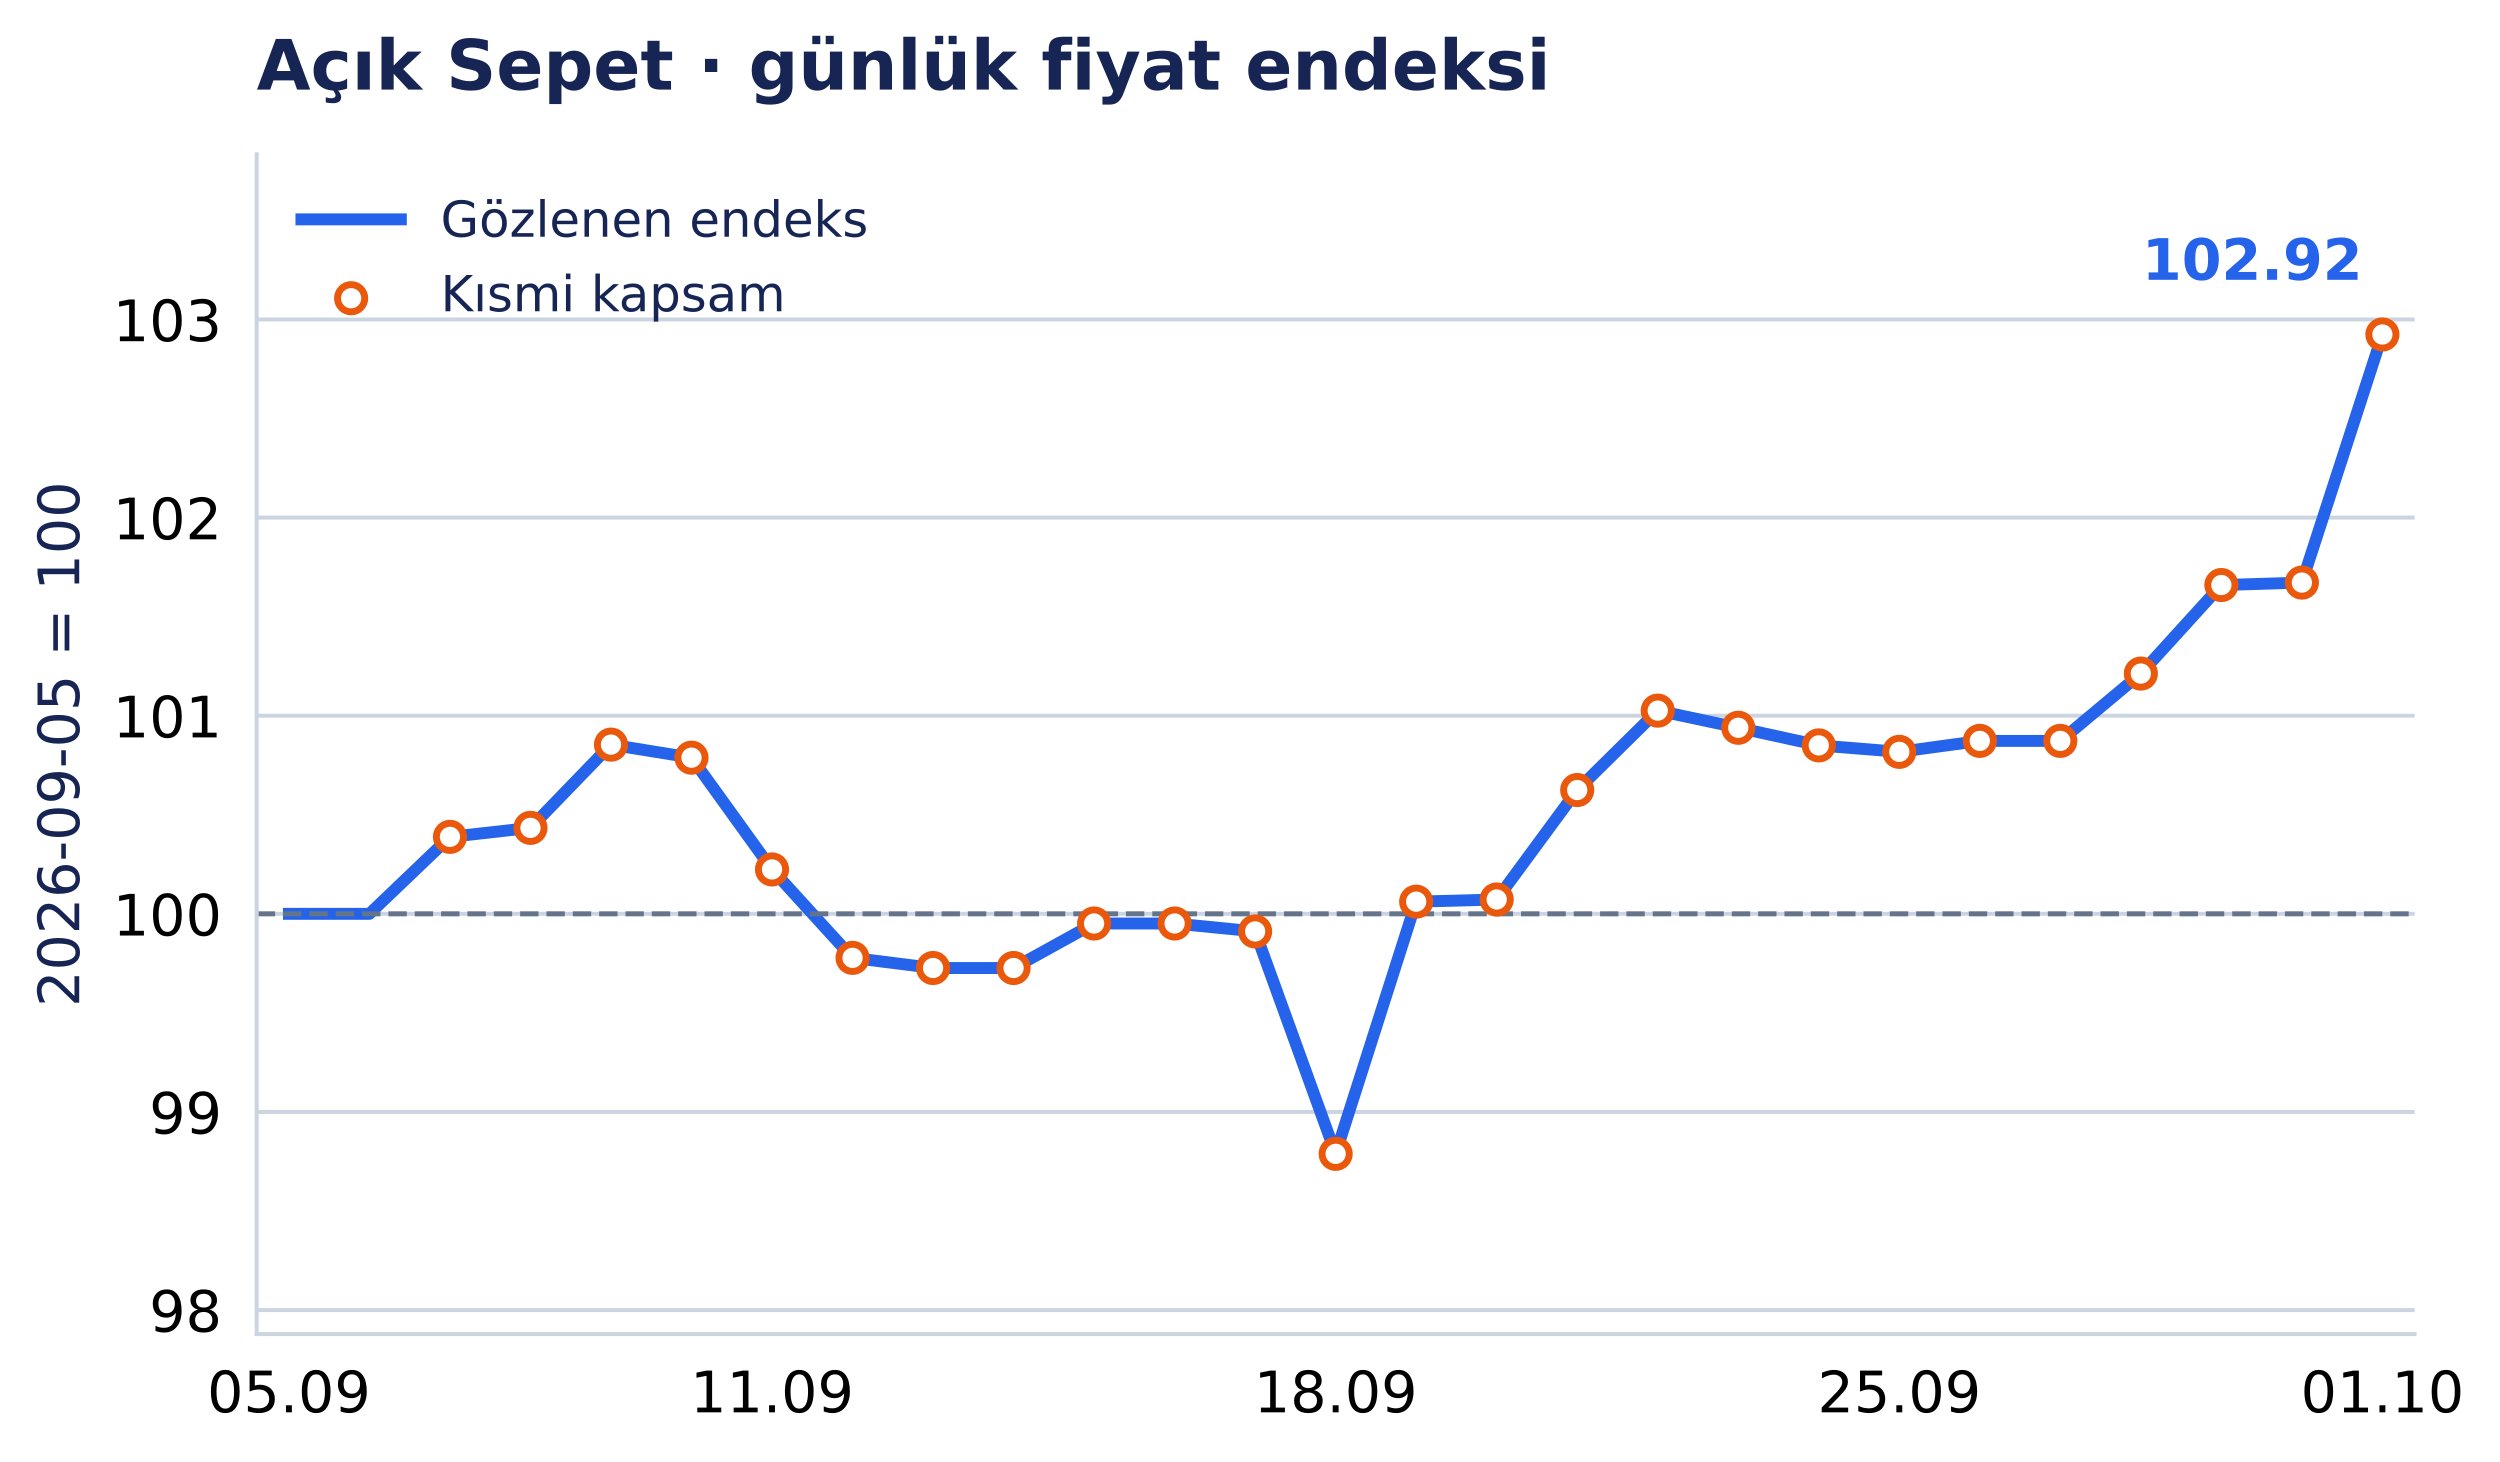
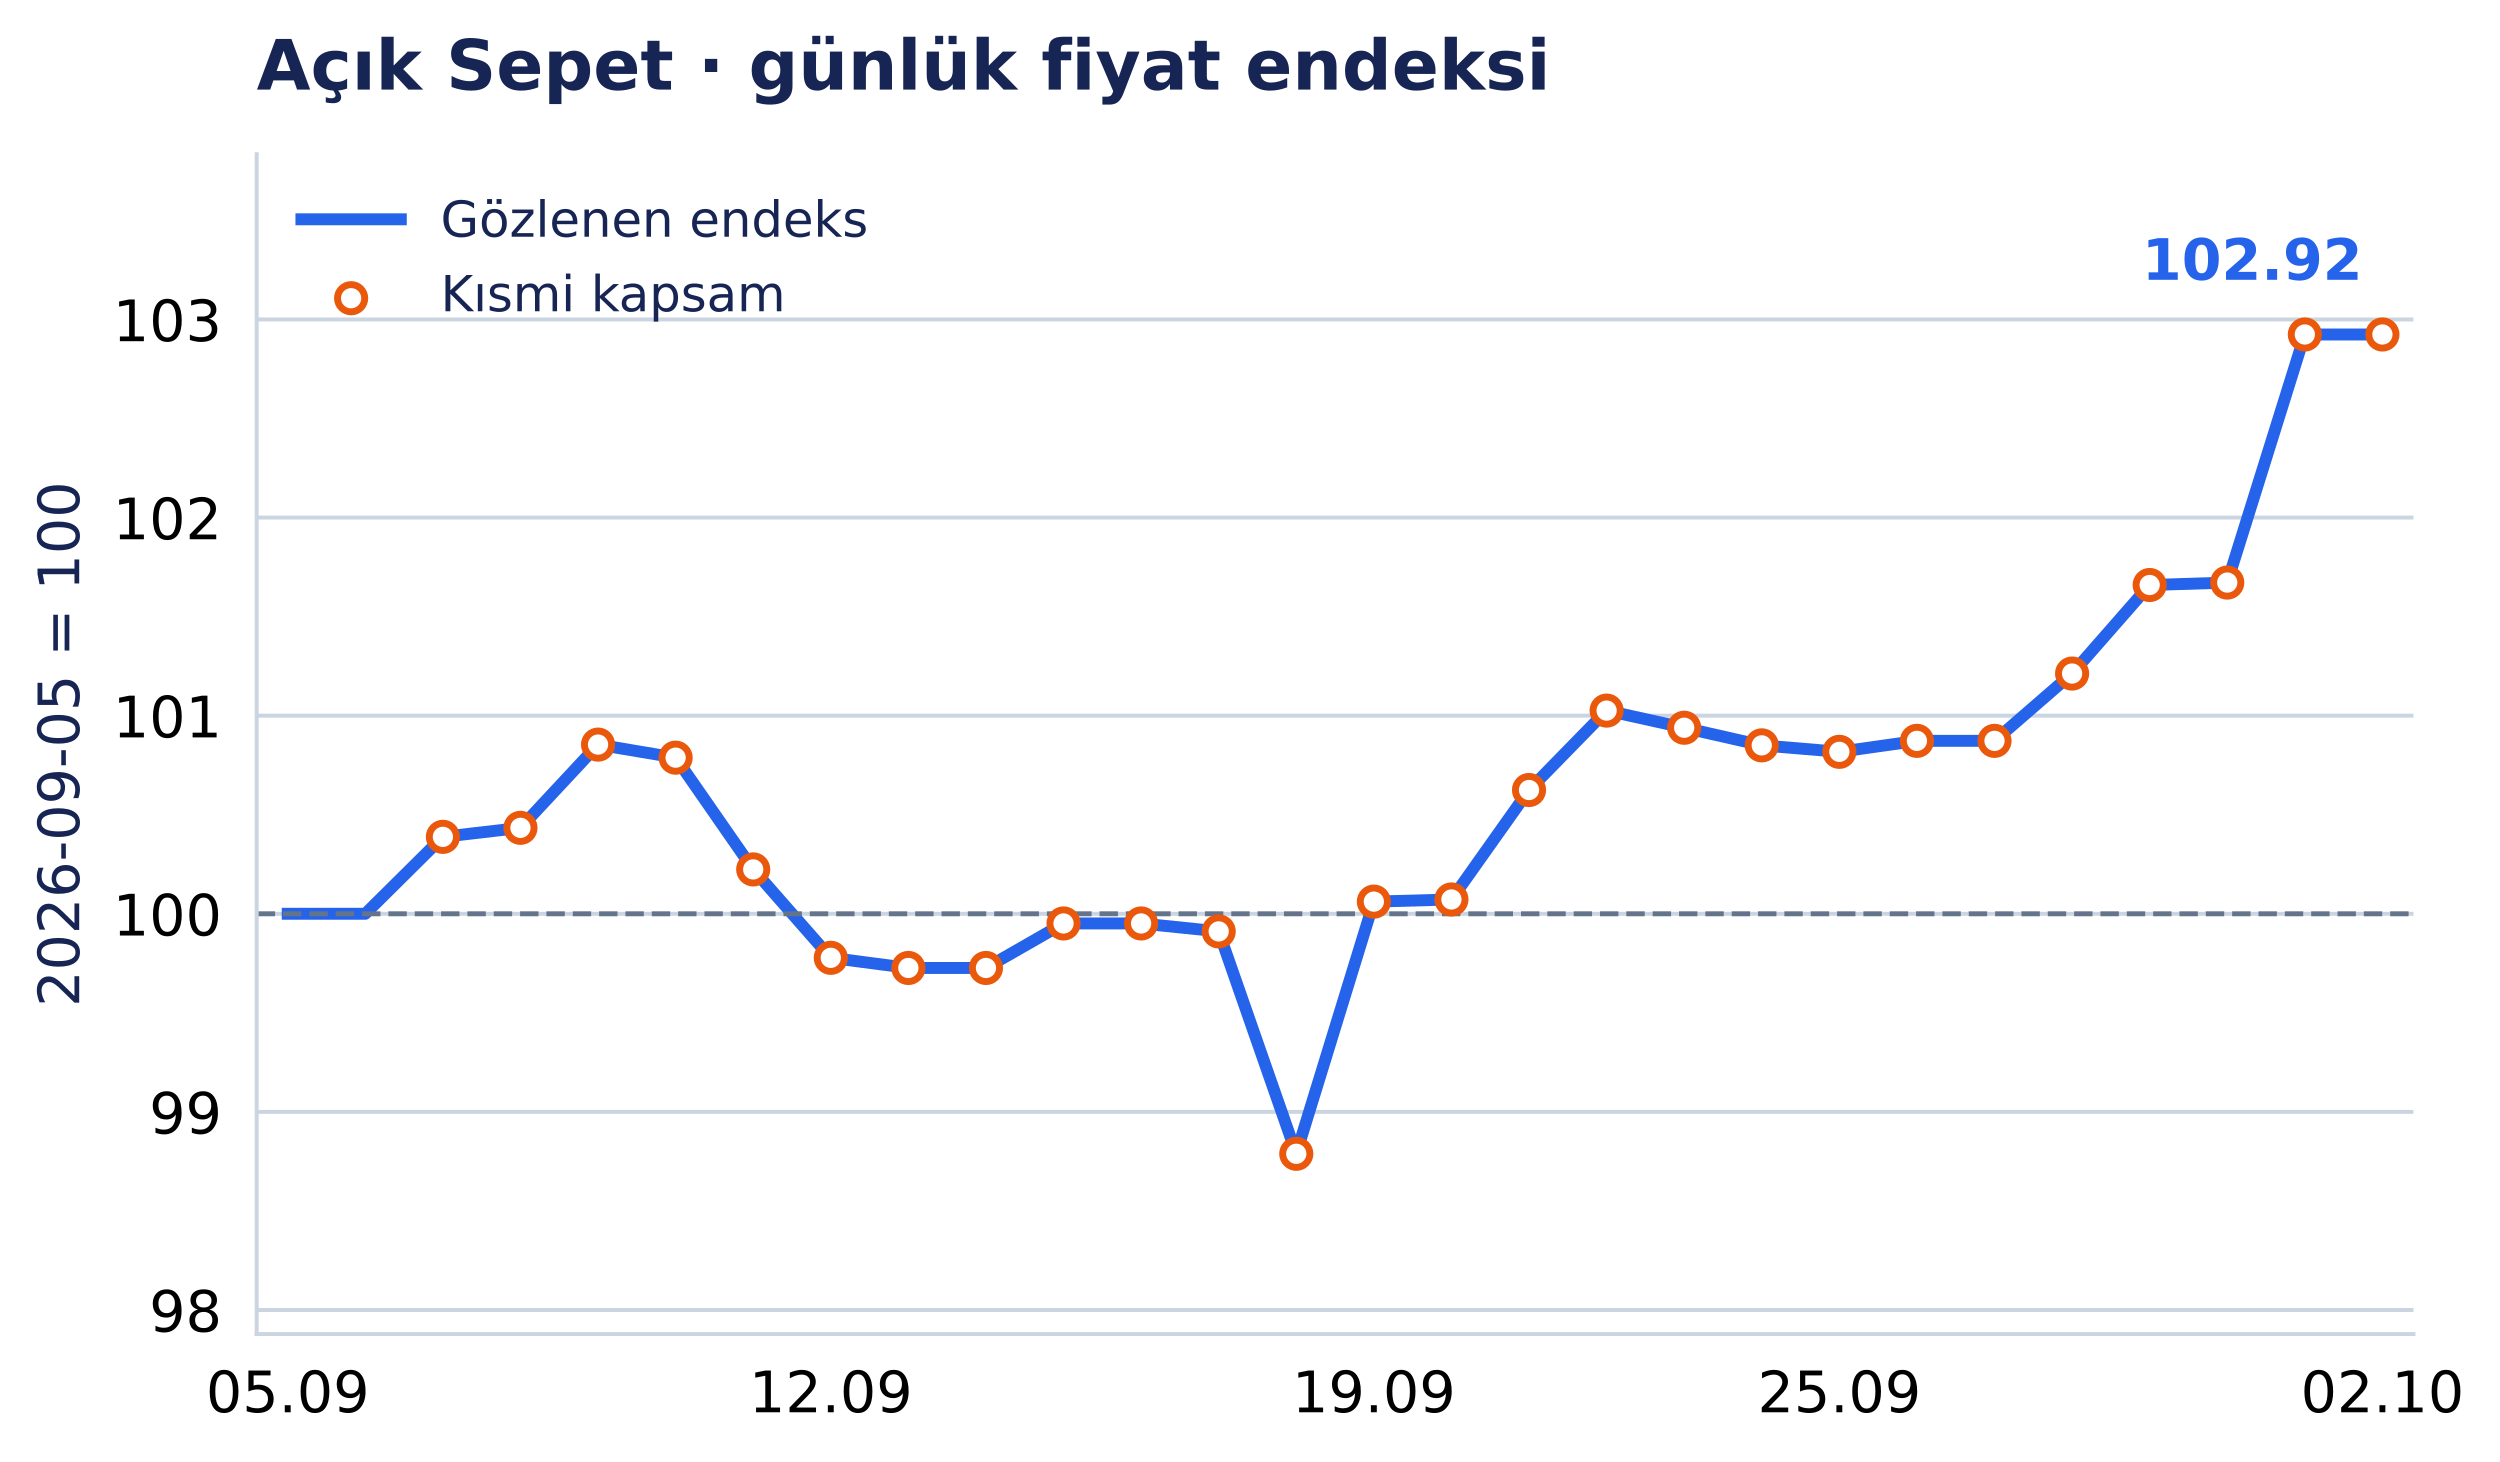
- <svg xmlns="http://www.w3.org/2000/svg" xmlns:xlink="http://www.w3.org/1999/xlink" width="503.028pt" height="294.135pt" viewBox="0 0 503.028 294.135" version="1.1">
+ <svg xmlns="http://www.w3.org/2000/svg" xmlns:xlink="http://www.w3.org/1999/xlink" width="503.048pt" height="294.135pt" viewBox="0 0 503.048 294.135" version="1.1">
  <defs>
    <style type="text/css">*{stroke-linejoin: round; stroke-linecap: butt}</style>
  </defs>
  <g id="figure_1">
    <g id="patch_1">
-       <path d="M 0 294.135 L 503.028 294.135 L 503.028 0 L 0 0 z " style="fill: #ffffff" />
+       <path d="M 0 294.135 L 503.048 294.135 L 503.048 0 L 0 0 z " style="fill: #ffffff" />
    </g>
    <g id="axes_1">
      <g id="patch_2">
-         <path d="M 51.651 268.435 L 485.847 268.435 L 485.847 31.035 L 51.651 31.035 z " style="fill: #ffffff" />
+         <path d="M 51.651 268.435 L 485.631 268.435 L 485.631 31.035 L 51.651 31.035 z " style="fill: #ffffff" />
      </g>
      <g id="matplotlib.axis_1">
        <g id="xtick_1">
          <g id="line2d_1" />
          <g id="text_1">
-             <text style="font-size: 11.5px; font-family: 'DejaVu Sans', 'Bitstream Vera Sans', 'Computer Modern Sans Serif', 'Lucida Grande', 'Verdana', 'Geneva', 'Lucid', 'Arial', 'Helvetica', 'Avant Garde', sans-serif; text-anchor: middle" x="58.131" y="284.172" transform="rotate(-0 58.13117 284.172)">05.09</text>
+             <text style="font-size: 11.5px; font-family: 'DejaVu Sans', 'Bitstream Vera Sans', 'Computer Modern Sans Serif', 'Lucida Grande', 'Verdana', 'Geneva', 'Lucid', 'Arial', 'Helvetica', 'Avant Garde', sans-serif; text-anchor: middle" x="57.895" y="284.172" transform="rotate(-0 57.89495 284.172)">05.09</text>
          </g>
        </g>
        <g id="xtick_2">
          <g id="line2d_2" />
          <g id="text_2">
-             <text style="font-size: 11.5px; font-family: 'DejaVu Sans', 'Bitstream Vera Sans', 'Computer Modern Sans Serif', 'Lucida Grande', 'Verdana', 'Geneva', 'Lucid', 'Arial', 'Helvetica', 'Avant Garde', sans-serif; text-anchor: middle" x="155.339" y="284.172" transform="rotate(-0 155.3393 284.172)">11.09</text>
+             <text style="font-size: 11.5px; font-family: 'DejaVu Sans', 'Bitstream Vera Sans', 'Computer Modern Sans Serif', 'Lucida Grande', 'Verdana', 'Geneva', 'Lucid', 'Arial', 'Helvetica', 'Avant Garde', sans-serif; text-anchor: middle" x="167.171" y="284.172" transform="rotate(-0 167.1707 284.172)">12.09</text>
          </g>
        </g>
        <g id="xtick_3">
          <g id="line2d_3" />
          <g id="text_3">
-             <text style="font-size: 11.5px; font-family: 'DejaVu Sans', 'Bitstream Vera Sans', 'Computer Modern Sans Serif', 'Lucida Grande', 'Verdana', 'Geneva', 'Lucid', 'Arial', 'Helvetica', 'Avant Garde', sans-serif; text-anchor: middle" x="268.749" y="284.172" transform="rotate(-0 268.7488 284.172)">18.09</text>
+             <text style="font-size: 11.5px; font-family: 'DejaVu Sans', 'Bitstream Vera Sans', 'Computer Modern Sans Serif', 'Lucida Grande', 'Verdana', 'Geneva', 'Lucid', 'Arial', 'Helvetica', 'Avant Garde', sans-serif; text-anchor: middle" x="276.446" y="284.172" transform="rotate(-0 276.4464 284.172)">19.09</text>
          </g>
        </g>
        <g id="xtick_4">
          <g id="line2d_4" />
          <g id="text_4">
-             <text style="font-size: 11.5px; font-family: 'DejaVu Sans', 'Bitstream Vera Sans', 'Computer Modern Sans Serif', 'Lucida Grande', 'Verdana', 'Geneva', 'Lucid', 'Arial', 'Helvetica', 'Avant Garde', sans-serif; text-anchor: middle" x="382.158" y="284.172" transform="rotate(-0 382.1583 284.172)">25.09</text>
+             <text style="font-size: 11.5px; font-family: 'DejaVu Sans', 'Bitstream Vera Sans', 'Computer Modern Sans Serif', 'Lucida Grande', 'Verdana', 'Geneva', 'Lucid', 'Arial', 'Helvetica', 'Avant Garde', sans-serif; text-anchor: middle" x="370.111" y="284.172" transform="rotate(-0 370.1113 284.172)">25.09</text>
          </g>
        </g>
        <g id="xtick_5">
          <g id="line2d_5" />
          <g id="text_5">
-             <text style="font-size: 11.5px; font-family: 'DejaVu Sans', 'Bitstream Vera Sans', 'Computer Modern Sans Serif', 'Lucida Grande', 'Verdana', 'Geneva', 'Lucid', 'Arial', 'Helvetica', 'Avant Garde', sans-serif; text-anchor: middle" x="479.366" y="284.172" transform="rotate(-0 479.3665 284.172)">01.10</text>
+             <text style="font-size: 11.5px; font-family: 'DejaVu Sans', 'Bitstream Vera Sans', 'Computer Modern Sans Serif', 'Lucida Grande', 'Verdana', 'Geneva', 'Lucid', 'Arial', 'Helvetica', 'Avant Garde', sans-serif; text-anchor: middle" x="479.387" y="284.172" transform="rotate(-0 479.387 284.172)">02.10</text>
          </g>
        </g>
      </g>
      <g id="matplotlib.axis_2">
        <g id="ytick_1">
          <g id="line2d_6">
-             <path d="M 51.651 263.597 L 485.847 263.597 " clip-path="url(#p219b2f4c2e)" style="fill: none; stroke: #cbd5e1; stroke-width: 0.8; stroke-linecap: square" />
+             <path d="M 51.651 263.597 L 485.631 263.597 " clip-path="url(#p538ae76322)" style="fill: none; stroke: #cbd5e1; stroke-width: 0.8; stroke-linecap: square" />
          </g>
          <g id="line2d_7" />
          <g id="text_6">
            <text style="font-size: 11.5px; font-family: 'DejaVu Sans', 'Bitstream Vera Sans', 'Computer Modern Sans Serif', 'Lucida Grande', 'Verdana', 'Geneva', 'Lucid', 'Arial', 'Helvetica', 'Avant Garde', sans-serif; text-anchor: end" x="44.651" y="267.966" transform="rotate(-0 44.65062 267.9658)">98</text>
          </g>
        </g>
        <g id="ytick_2">
          <g id="line2d_8">
-             <path d="M 51.651 223.734 L 485.847 223.734 " clip-path="url(#p219b2f4c2e)" style="fill: none; stroke: #cbd5e1; stroke-width: 0.8; stroke-linecap: square" />
+             <path d="M 51.651 223.734 L 485.631 223.734 " clip-path="url(#p538ae76322)" style="fill: none; stroke: #cbd5e1; stroke-width: 0.8; stroke-linecap: square" />
          </g>
          <g id="line2d_9" />
          <g id="text_7">
            <text style="font-size: 11.5px; font-family: 'DejaVu Sans', 'Bitstream Vera Sans', 'Computer Modern Sans Serif', 'Lucida Grande', 'Verdana', 'Geneva', 'Lucid', 'Arial', 'Helvetica', 'Avant Garde', sans-serif; text-anchor: end" x="44.651" y="228.103" transform="rotate(-0 44.65062 228.1029)">99</text>
          </g>
        </g>
        <g id="ytick_3">
          <g id="line2d_10">
-             <path d="M 51.651 183.871 L 485.847 183.871 " clip-path="url(#p219b2f4c2e)" style="fill: none; stroke: #cbd5e1; stroke-width: 0.8; stroke-linecap: square" />
+             <path d="M 51.651 183.871 L 485.631 183.871 " clip-path="url(#p538ae76322)" style="fill: none; stroke: #cbd5e1; stroke-width: 0.8; stroke-linecap: square" />
          </g>
          <g id="line2d_11" />
          <g id="text_8">
            <text style="font-size: 11.5px; font-family: 'DejaVu Sans', 'Bitstream Vera Sans', 'Computer Modern Sans Serif', 'Lucida Grande', 'Verdana', 'Geneva', 'Lucid', 'Arial', 'Helvetica', 'Avant Garde', sans-serif; text-anchor: end" x="44.651" y="188.24" transform="rotate(-0 44.65062 188.24)">100</text>
          </g>
        </g>
        <g id="ytick_4">
          <g id="line2d_12">
-             <path d="M 51.651 144.008 L 485.847 144.008 " clip-path="url(#p219b2f4c2e)" style="fill: none; stroke: #cbd5e1; stroke-width: 0.8; stroke-linecap: square" />
+             <path d="M 51.651 144.008 L 485.631 144.008 " clip-path="url(#p538ae76322)" style="fill: none; stroke: #cbd5e1; stroke-width: 0.8; stroke-linecap: square" />
          </g>
          <g id="line2d_13" />
          <g id="text_9">
            <text style="font-size: 11.5px; font-family: 'DejaVu Sans', 'Bitstream Vera Sans', 'Computer Modern Sans Serif', 'Lucida Grande', 'Verdana', 'Geneva', 'Lucid', 'Arial', 'Helvetica', 'Avant Garde', sans-serif; text-anchor: end" x="44.651" y="148.377" transform="rotate(-0 44.65062 148.377)">101</text>
          </g>
        </g>
        <g id="ytick_5">
          <g id="line2d_14">
-             <path d="M 51.651 104.145 L 485.847 104.145 " clip-path="url(#p219b2f4c2e)" style="fill: none; stroke: #cbd5e1; stroke-width: 0.8; stroke-linecap: square" />
+             <path d="M 51.651 104.145 L 485.631 104.145 " clip-path="url(#p538ae76322)" style="fill: none; stroke: #cbd5e1; stroke-width: 0.8; stroke-linecap: square" />
          </g>
          <g id="line2d_15" />
          <g id="text_10">
            <text style="font-size: 11.5px; font-family: 'DejaVu Sans', 'Bitstream Vera Sans', 'Computer Modern Sans Serif', 'Lucida Grande', 'Verdana', 'Geneva', 'Lucid', 'Arial', 'Helvetica', 'Avant Garde', sans-serif; text-anchor: end" x="44.651" y="108.514" transform="rotate(-0 44.65062 108.5141)">102</text>
          </g>
        </g>
        <g id="ytick_6">
          <g id="line2d_16">
-             <path d="M 51.651 64.283 L 485.847 64.283 " clip-path="url(#p219b2f4c2e)" style="fill: none; stroke: #cbd5e1; stroke-width: 0.8; stroke-linecap: square" />
+             <path d="M 51.651 64.283 L 485.631 64.283 " clip-path="url(#p538ae76322)" style="fill: none; stroke: #cbd5e1; stroke-width: 0.8; stroke-linecap: square" />
          </g>
          <g id="line2d_17" />
          <g id="text_11">
            <text style="font-size: 11.5px; font-family: 'DejaVu Sans', 'Bitstream Vera Sans', 'Computer Modern Sans Serif', 'Lucida Grande', 'Verdana', 'Geneva', 'Lucid', 'Arial', 'Helvetica', 'Avant Garde', sans-serif; text-anchor: end" x="44.651" y="68.651" transform="rotate(-0 44.65062 68.65117)">103</text>
          </g>
        </g>
        <g id="text_12">
          <text style="font-size: 11.5px; font-family: 'DejaVu Sans', 'Bitstream Vera Sans', 'Computer Modern Sans Serif', 'Lucida Grande', 'Verdana', 'Geneva', 'Lucid', 'Arial', 'Helvetica', 'Avant Garde', sans-serif; text-anchor: middle; fill: #172554" x="15.937" y="149.735" transform="rotate(-90 15.93731 149.7347)">2026-09-05 = 100</text>
        </g>
      </g>
      <g id="line2d_18">
-         <path d="M 58.131 183.871 L 74.333 183.871 L 90.534 168.389 L 106.735 166.575 L 122.937 149.828 L 139.138 152.455 L 155.339 174.942 L 171.541 192.733 L 187.742 194.774 L 203.943 194.774 L 220.145 185.817 L 236.346 185.817 L 252.547 187.419 L 268.749 232.165 L 284.95 181.424 L 301.152 180.989 L 317.353 158.965 L 333.554 142.984 L 349.756 146.436 L 365.957 149.98 L 382.158 151.283 L 398.36 149.075 L 414.561 149.075 L 430.762 135.53 L 446.964 117.715 L 463.165 117.224 L 479.366 67.304 " clip-path="url(#p219b2f4c2e)" style="fill: none; stroke: #2563eb; stroke-width: 2.4; stroke-linecap: square" />
+         <path d="M 57.895 183.871 L 73.506 183.871 L 89.117 168.389 L 104.727 166.575 L 120.338 149.828 L 135.949 152.455 L 151.56 174.942 L 167.171 192.733 L 182.781 194.774 L 198.392 194.774 L 214.003 185.817 L 229.614 185.817 L 245.225 187.419 L 260.836 232.165 L 276.446 181.424 L 292.057 180.989 L 307.668 158.965 L 323.279 142.984 L 338.89 146.436 L 354.5 149.98 L 370.111 151.283 L 385.722 149.075 L 401.333 149.075 L 416.944 135.53 L 432.555 117.715 L 448.165 117.224 L 463.776 67.304 L 479.387 67.304 " clip-path="url(#p538ae76322)" style="fill: none; stroke: #2563eb; stroke-width: 2.4; stroke-linecap: square" />
      </g>
      <g id="line2d_19">
-         <path d="M 51.651 183.871 L 485.847 183.871 " clip-path="url(#p219b2f4c2e)" style="fill: none; stroke-dasharray: 3.7,1.6; stroke-dashoffset: 0; stroke: #64748b" />
+         <path d="M 51.651 183.871 L 485.631 183.871 " clip-path="url(#p538ae76322)" style="fill: none; stroke-dasharray: 3.7,1.6; stroke-dashoffset: 0; stroke: #64748b" />
      </g>
      <g id="patch_3">
        <path d="M 51.651 268.435 L 51.651 31.035 " style="fill: none; stroke: #cbd5e1; stroke-width: 0.8; stroke-linejoin: miter; stroke-linecap: square" />
      </g>
      <g id="patch_4">
-         <path d="M 51.651 268.435 L 485.847 268.435 " style="fill: none; stroke: #cbd5e1; stroke-width: 0.8; stroke-linejoin: miter; stroke-linecap: square" />
+         <path d="M 51.651 268.435 L 485.631 268.435 " style="fill: none; stroke: #cbd5e1; stroke-width: 0.8; stroke-linejoin: miter; stroke-linecap: square" />
      </g>
      <g id="PathCollection_1">
        <defs>
          <path id="m3957c04aab" d="M 0 2.739 C 0.726 2.739 1.423 2.45 1.936 1.936 C 2.45 1.423 2.739 0.726 2.739 0 C 2.739 -0.726 2.45 -1.423 1.936 -1.936 C 1.423 -2.45 0.726 -2.739 0 -2.739 C -0.726 -2.739 -1.423 -2.45 -1.936 -1.936 C -2.45 -1.423 -2.739 -0.726 -2.739 0 C -2.739 0.726 -2.45 1.423 -1.936 1.936 C -1.423 2.45 -0.726 2.739 0 2.739 z " style="stroke: #ea580c; stroke-width: 1.4" />
        </defs>
-         <g clip-path="url(#p219b2f4c2e)">
-           <use xlink:href="#m3957c04aab" x="90.534" y="168.389" style="fill: #ffffff; stroke: #ea580c; stroke-width: 1.4" />
-           <use xlink:href="#m3957c04aab" x="106.735" y="166.575" style="fill: #ffffff; stroke: #ea580c; stroke-width: 1.4" />
-           <use xlink:href="#m3957c04aab" x="122.937" y="149.828" style="fill: #ffffff; stroke: #ea580c; stroke-width: 1.4" />
-           <use xlink:href="#m3957c04aab" x="139.138" y="152.455" style="fill: #ffffff; stroke: #ea580c; stroke-width: 1.4" />
-           <use xlink:href="#m3957c04aab" x="155.339" y="174.942" style="fill: #ffffff; stroke: #ea580c; stroke-width: 1.4" />
-           <use xlink:href="#m3957c04aab" x="171.541" y="192.733" style="fill: #ffffff; stroke: #ea580c; stroke-width: 1.4" />
-           <use xlink:href="#m3957c04aab" x="187.742" y="194.774" style="fill: #ffffff; stroke: #ea580c; stroke-width: 1.4" />
-           <use xlink:href="#m3957c04aab" x="203.943" y="194.774" style="fill: #ffffff; stroke: #ea580c; stroke-width: 1.4" />
-           <use xlink:href="#m3957c04aab" x="220.145" y="185.817" style="fill: #ffffff; stroke: #ea580c; stroke-width: 1.4" />
-           <use xlink:href="#m3957c04aab" x="236.346" y="185.817" style="fill: #ffffff; stroke: #ea580c; stroke-width: 1.4" />
-           <use xlink:href="#m3957c04aab" x="252.547" y="187.419" style="fill: #ffffff; stroke: #ea580c; stroke-width: 1.4" />
-           <use xlink:href="#m3957c04aab" x="268.749" y="232.165" style="fill: #ffffff; stroke: #ea580c; stroke-width: 1.4" />
-           <use xlink:href="#m3957c04aab" x="284.95" y="181.424" style="fill: #ffffff; stroke: #ea580c; stroke-width: 1.4" />
-           <use xlink:href="#m3957c04aab" x="301.152" y="180.989" style="fill: #ffffff; stroke: #ea580c; stroke-width: 1.4" />
-           <use xlink:href="#m3957c04aab" x="317.353" y="158.965" style="fill: #ffffff; stroke: #ea580c; stroke-width: 1.4" />
-           <use xlink:href="#m3957c04aab" x="333.554" y="142.984" style="fill: #ffffff; stroke: #ea580c; stroke-width: 1.4" />
-           <use xlink:href="#m3957c04aab" x="349.756" y="146.436" style="fill: #ffffff; stroke: #ea580c; stroke-width: 1.4" />
-           <use xlink:href="#m3957c04aab" x="365.957" y="149.98" style="fill: #ffffff; stroke: #ea580c; stroke-width: 1.4" />
-           <use xlink:href="#m3957c04aab" x="382.158" y="151.283" style="fill: #ffffff; stroke: #ea580c; stroke-width: 1.4" />
-           <use xlink:href="#m3957c04aab" x="398.36" y="149.075" style="fill: #ffffff; stroke: #ea580c; stroke-width: 1.4" />
-           <use xlink:href="#m3957c04aab" x="414.561" y="149.075" style="fill: #ffffff; stroke: #ea580c; stroke-width: 1.4" />
-           <use xlink:href="#m3957c04aab" x="430.762" y="135.53" style="fill: #ffffff; stroke: #ea580c; stroke-width: 1.4" />
-           <use xlink:href="#m3957c04aab" x="446.964" y="117.715" style="fill: #ffffff; stroke: #ea580c; stroke-width: 1.4" />
-           <use xlink:href="#m3957c04aab" x="463.165" y="117.224" style="fill: #ffffff; stroke: #ea580c; stroke-width: 1.4" />
-           <use xlink:href="#m3957c04aab" x="479.366" y="67.304" style="fill: #ffffff; stroke: #ea580c; stroke-width: 1.4" />
+         <g clip-path="url(#p538ae76322)">
+           <use xlink:href="#m3957c04aab" x="89.117" y="168.389" style="fill: #ffffff; stroke: #ea580c; stroke-width: 1.4" />
+           <use xlink:href="#m3957c04aab" x="104.727" y="166.575" style="fill: #ffffff; stroke: #ea580c; stroke-width: 1.4" />
+           <use xlink:href="#m3957c04aab" x="120.338" y="149.828" style="fill: #ffffff; stroke: #ea580c; stroke-width: 1.4" />
+           <use xlink:href="#m3957c04aab" x="135.949" y="152.455" style="fill: #ffffff; stroke: #ea580c; stroke-width: 1.4" />
+           <use xlink:href="#m3957c04aab" x="151.56" y="174.942" style="fill: #ffffff; stroke: #ea580c; stroke-width: 1.4" />
+           <use xlink:href="#m3957c04aab" x="167.171" y="192.733" style="fill: #ffffff; stroke: #ea580c; stroke-width: 1.4" />
+           <use xlink:href="#m3957c04aab" x="182.781" y="194.774" style="fill: #ffffff; stroke: #ea580c; stroke-width: 1.4" />
+           <use xlink:href="#m3957c04aab" x="198.392" y="194.774" style="fill: #ffffff; stroke: #ea580c; stroke-width: 1.4" />
+           <use xlink:href="#m3957c04aab" x="214.003" y="185.817" style="fill: #ffffff; stroke: #ea580c; stroke-width: 1.4" />
+           <use xlink:href="#m3957c04aab" x="229.614" y="185.817" style="fill: #ffffff; stroke: #ea580c; stroke-width: 1.4" />
+           <use xlink:href="#m3957c04aab" x="245.225" y="187.419" style="fill: #ffffff; stroke: #ea580c; stroke-width: 1.4" />
+           <use xlink:href="#m3957c04aab" x="260.836" y="232.165" style="fill: #ffffff; stroke: #ea580c; stroke-width: 1.4" />
+           <use xlink:href="#m3957c04aab" x="276.446" y="181.424" style="fill: #ffffff; stroke: #ea580c; stroke-width: 1.4" />
+           <use xlink:href="#m3957c04aab" x="292.057" y="180.989" style="fill: #ffffff; stroke: #ea580c; stroke-width: 1.4" />
+           <use xlink:href="#m3957c04aab" x="307.668" y="158.965" style="fill: #ffffff; stroke: #ea580c; stroke-width: 1.4" />
+           <use xlink:href="#m3957c04aab" x="323.279" y="142.984" style="fill: #ffffff; stroke: #ea580c; stroke-width: 1.4" />
+           <use xlink:href="#m3957c04aab" x="338.89" y="146.436" style="fill: #ffffff; stroke: #ea580c; stroke-width: 1.4" />
+           <use xlink:href="#m3957c04aab" x="354.5" y="149.98" style="fill: #ffffff; stroke: #ea580c; stroke-width: 1.4" />
+           <use xlink:href="#m3957c04aab" x="370.111" y="151.283" style="fill: #ffffff; stroke: #ea580c; stroke-width: 1.4" />
+           <use xlink:href="#m3957c04aab" x="385.722" y="149.075" style="fill: #ffffff; stroke: #ea580c; stroke-width: 1.4" />
+           <use xlink:href="#m3957c04aab" x="401.333" y="149.075" style="fill: #ffffff; stroke: #ea580c; stroke-width: 1.4" />
+           <use xlink:href="#m3957c04aab" x="416.944" y="135.53" style="fill: #ffffff; stroke: #ea580c; stroke-width: 1.4" />
+           <use xlink:href="#m3957c04aab" x="432.555" y="117.715" style="fill: #ffffff; stroke: #ea580c; stroke-width: 1.4" />
+           <use xlink:href="#m3957c04aab" x="448.165" y="117.224" style="fill: #ffffff; stroke: #ea580c; stroke-width: 1.4" />
+           <use xlink:href="#m3957c04aab" x="463.776" y="67.304" style="fill: #ffffff; stroke: #ea580c; stroke-width: 1.4" />
+           <use xlink:href="#m3957c04aab" x="479.387" y="67.304" style="fill: #ffffff; stroke: #ea580c; stroke-width: 1.4" />
        </g>
      </g>
      <g id="text_13">
-         <text style="font-weight: 700; font-size: 11.5px; font-family: 'DejaVu Sans', 'Bitstream Vera Sans', 'Computer Modern Sans Serif', 'Lucida Grande', 'Verdana', 'Geneva', 'Lucid', 'Arial', 'Helvetica', 'Avant Garde', sans-serif; text-anchor: end; fill: #2563eb" x="475.366" y="56.304" transform="rotate(-0 475.3665 56.30413)">102.92</text>
+         <text style="font-weight: 700; font-size: 11.5px; font-family: 'DejaVu Sans', 'Bitstream Vera Sans', 'Computer Modern Sans Serif', 'Lucida Grande', 'Verdana', 'Geneva', 'Lucid', 'Arial', 'Helvetica', 'Avant Garde', sans-serif; text-anchor: end; fill: #2563eb" x="475.387" y="56.304" transform="rotate(-0 475.387 56.30413)">102.92</text>
      </g>
      <g id="text_14">
        <text style="font-weight: 700; font-size: 14px; font-family: 'DejaVu Sans', 'Bitstream Vera Sans', 'Computer Modern Sans Serif', 'Lucida Grande', 'Verdana', 'Geneva', 'Lucid', 'Arial', 'Helvetica', 'Avant Garde', sans-serif; text-anchor: start; fill: #172554" x="51.651" y="18.035" transform="rotate(-0 51.65062 18.03469)">Açık Sepet · günlük fiyat endeksi</text>
      </g>
      <g id="legend_1">
        <g id="line2d_20">
          <path d="M 60.651 44.133 L 70.651 44.133 L 80.651 44.133 " style="fill: none; stroke: #2563eb; stroke-width: 2.4; stroke-linecap: square" />
        </g>
        <g id="text_15">
          <text style="font-size: 10px; font-family: 'DejaVu Sans', 'Bitstream Vera Sans', 'Computer Modern Sans Serif', 'Lucida Grande', 'Verdana', 'Geneva', 'Lucid', 'Arial', 'Helvetica', 'Avant Garde', sans-serif; text-anchor: start; fill: #172554" x="88.651" y="47.633" transform="rotate(-0 88.65063 47.63312)">Gözlenen endeks</text>
        </g>
        <g id="PathCollection_2">
          <g>
            <use xlink:href="#m3957c04aab" x="70.651" y="60.009" style="fill: #ffffff; stroke: #ea580c; stroke-width: 1.4" />
          </g>
        </g>
        <g id="text_16">
          <text style="font-size: 10px; font-family: 'DejaVu Sans', 'Bitstream Vera Sans', 'Computer Modern Sans Serif', 'Lucida Grande', 'Verdana', 'Geneva', 'Lucid', 'Arial', 'Helvetica', 'Avant Garde', sans-serif; text-anchor: start; fill: #172554" x="88.651" y="62.634" transform="rotate(-0 88.65063 62.63391)">Kısmi kapsam</text>
        </g>
      </g>
    </g>
  </g>
  <defs>
-     <clipPath id="p219b2f4c2e">
-       <rect x="51.651" y="31.035" width="434.196" height="237.4" />
+     <clipPath id="p538ae76322">
+       <rect x="51.651" y="31.035" width="433.981" height="237.4" />
    </clipPath>
  </defs>
</svg>
